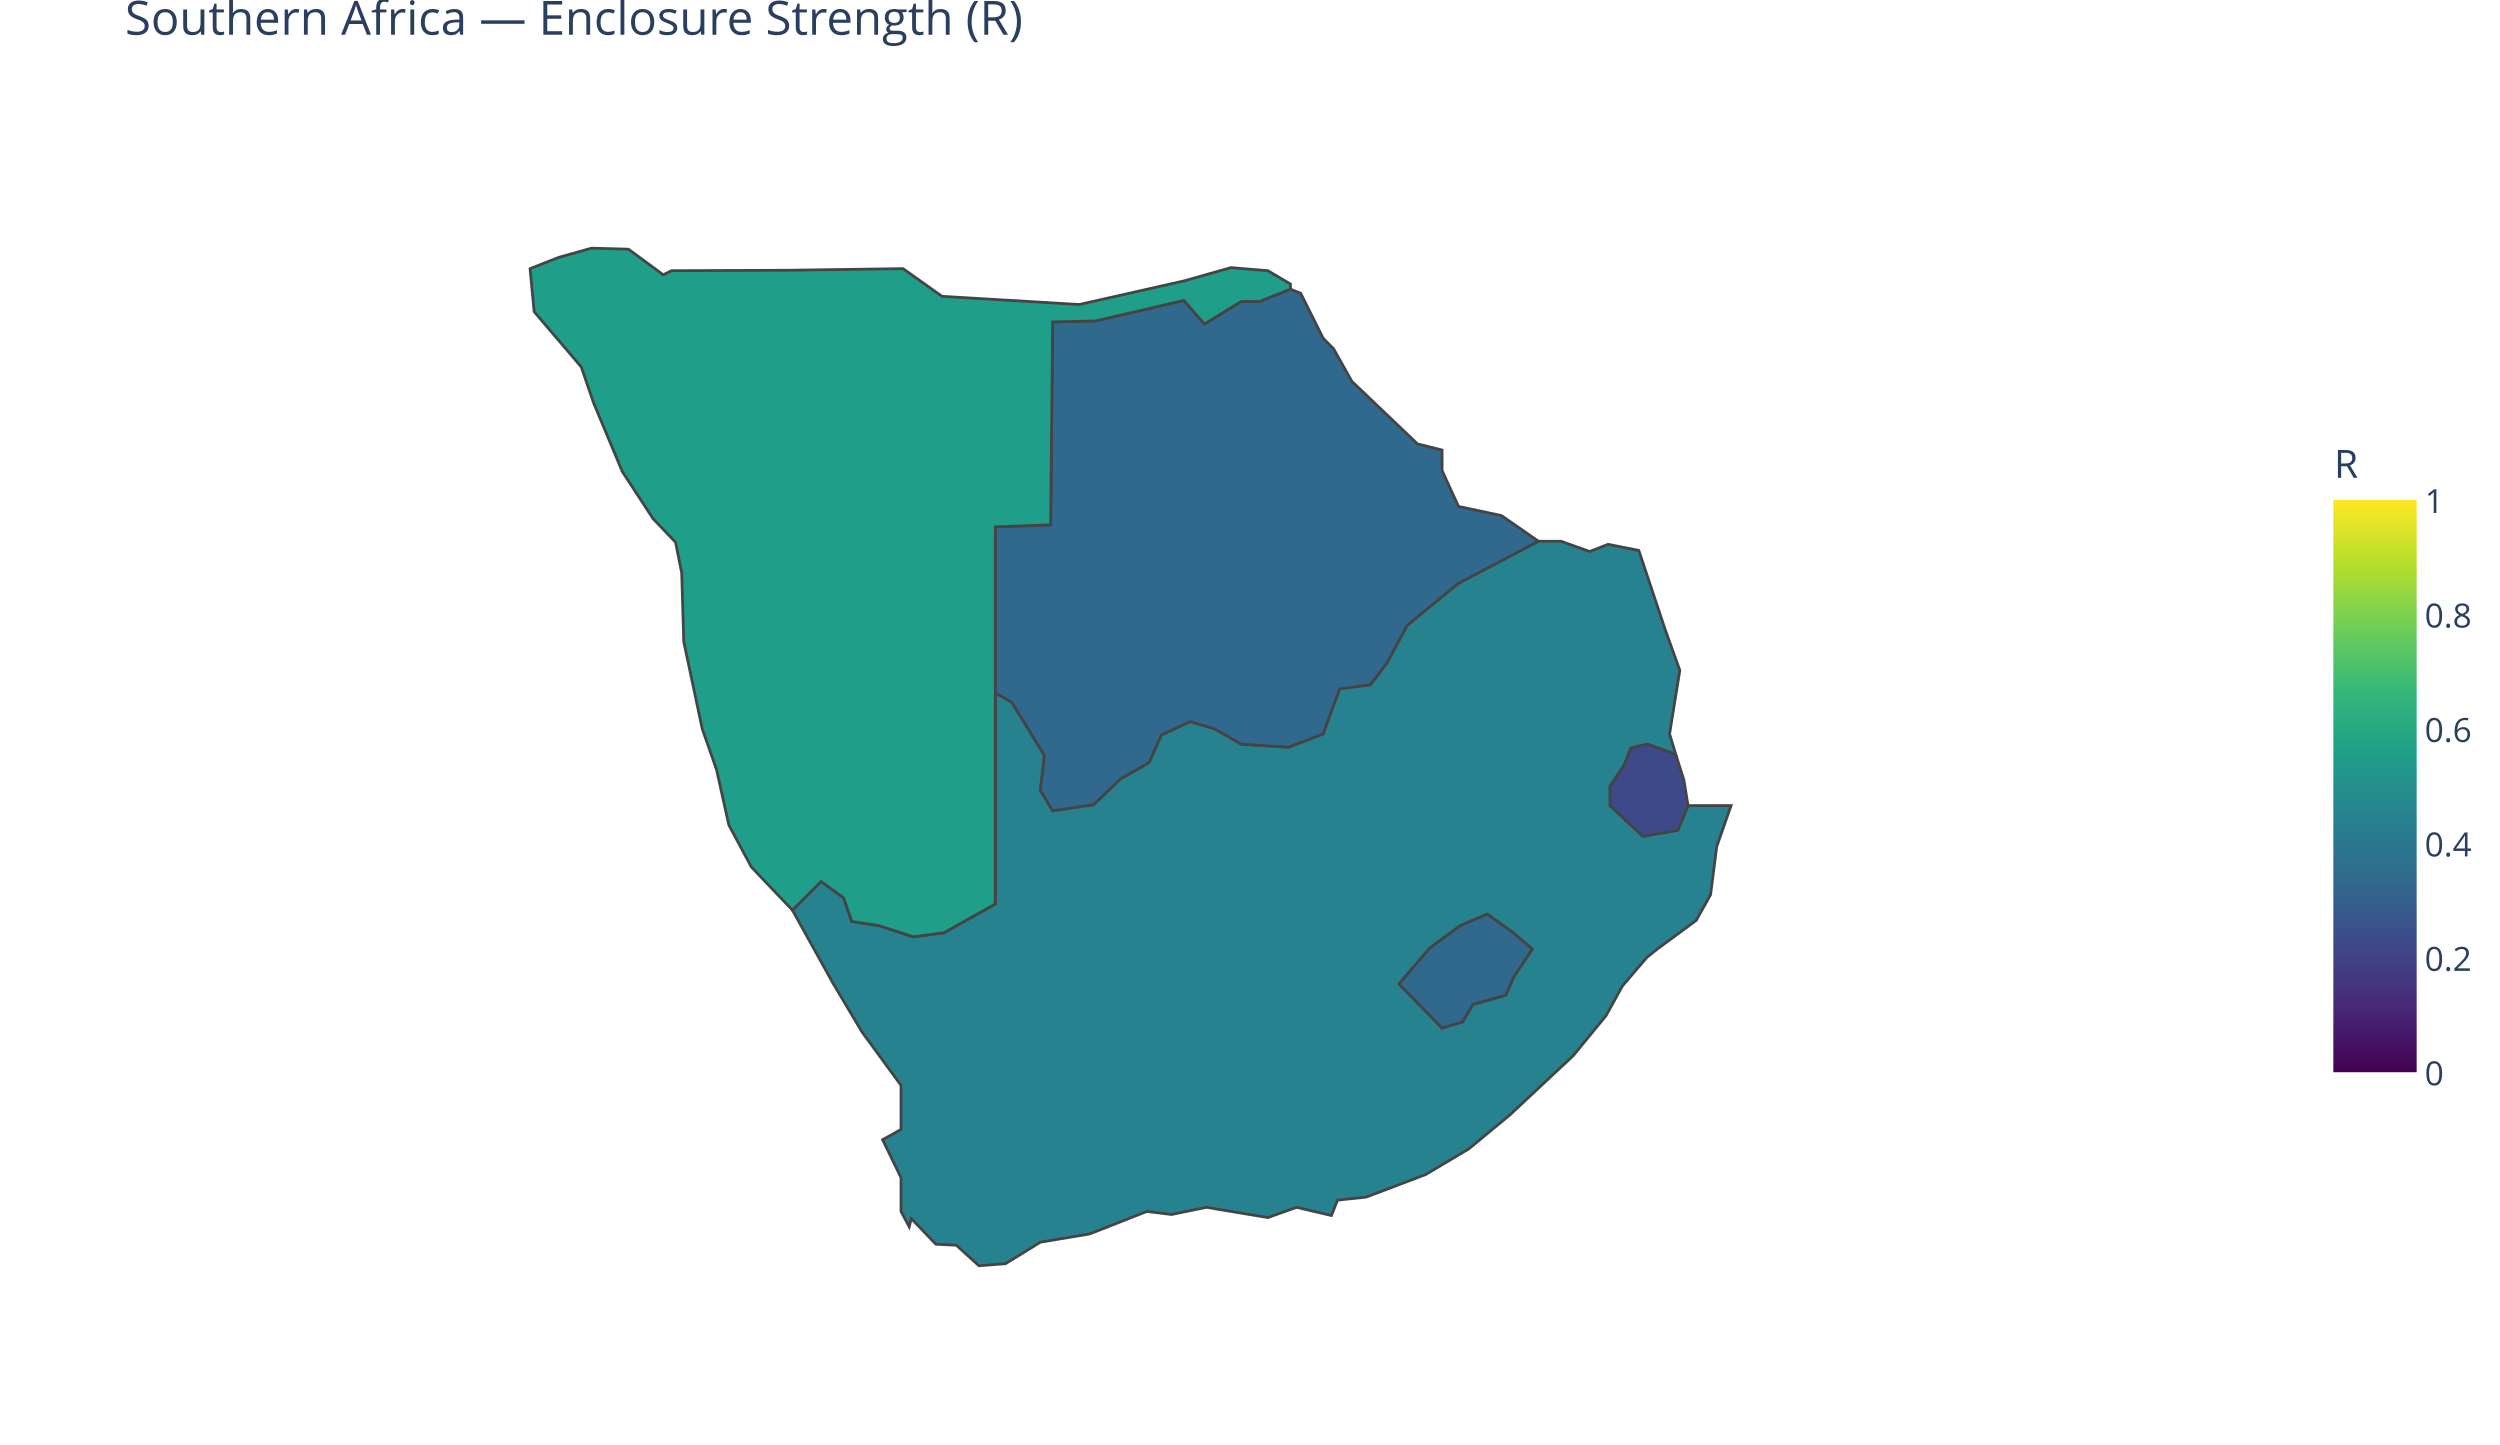
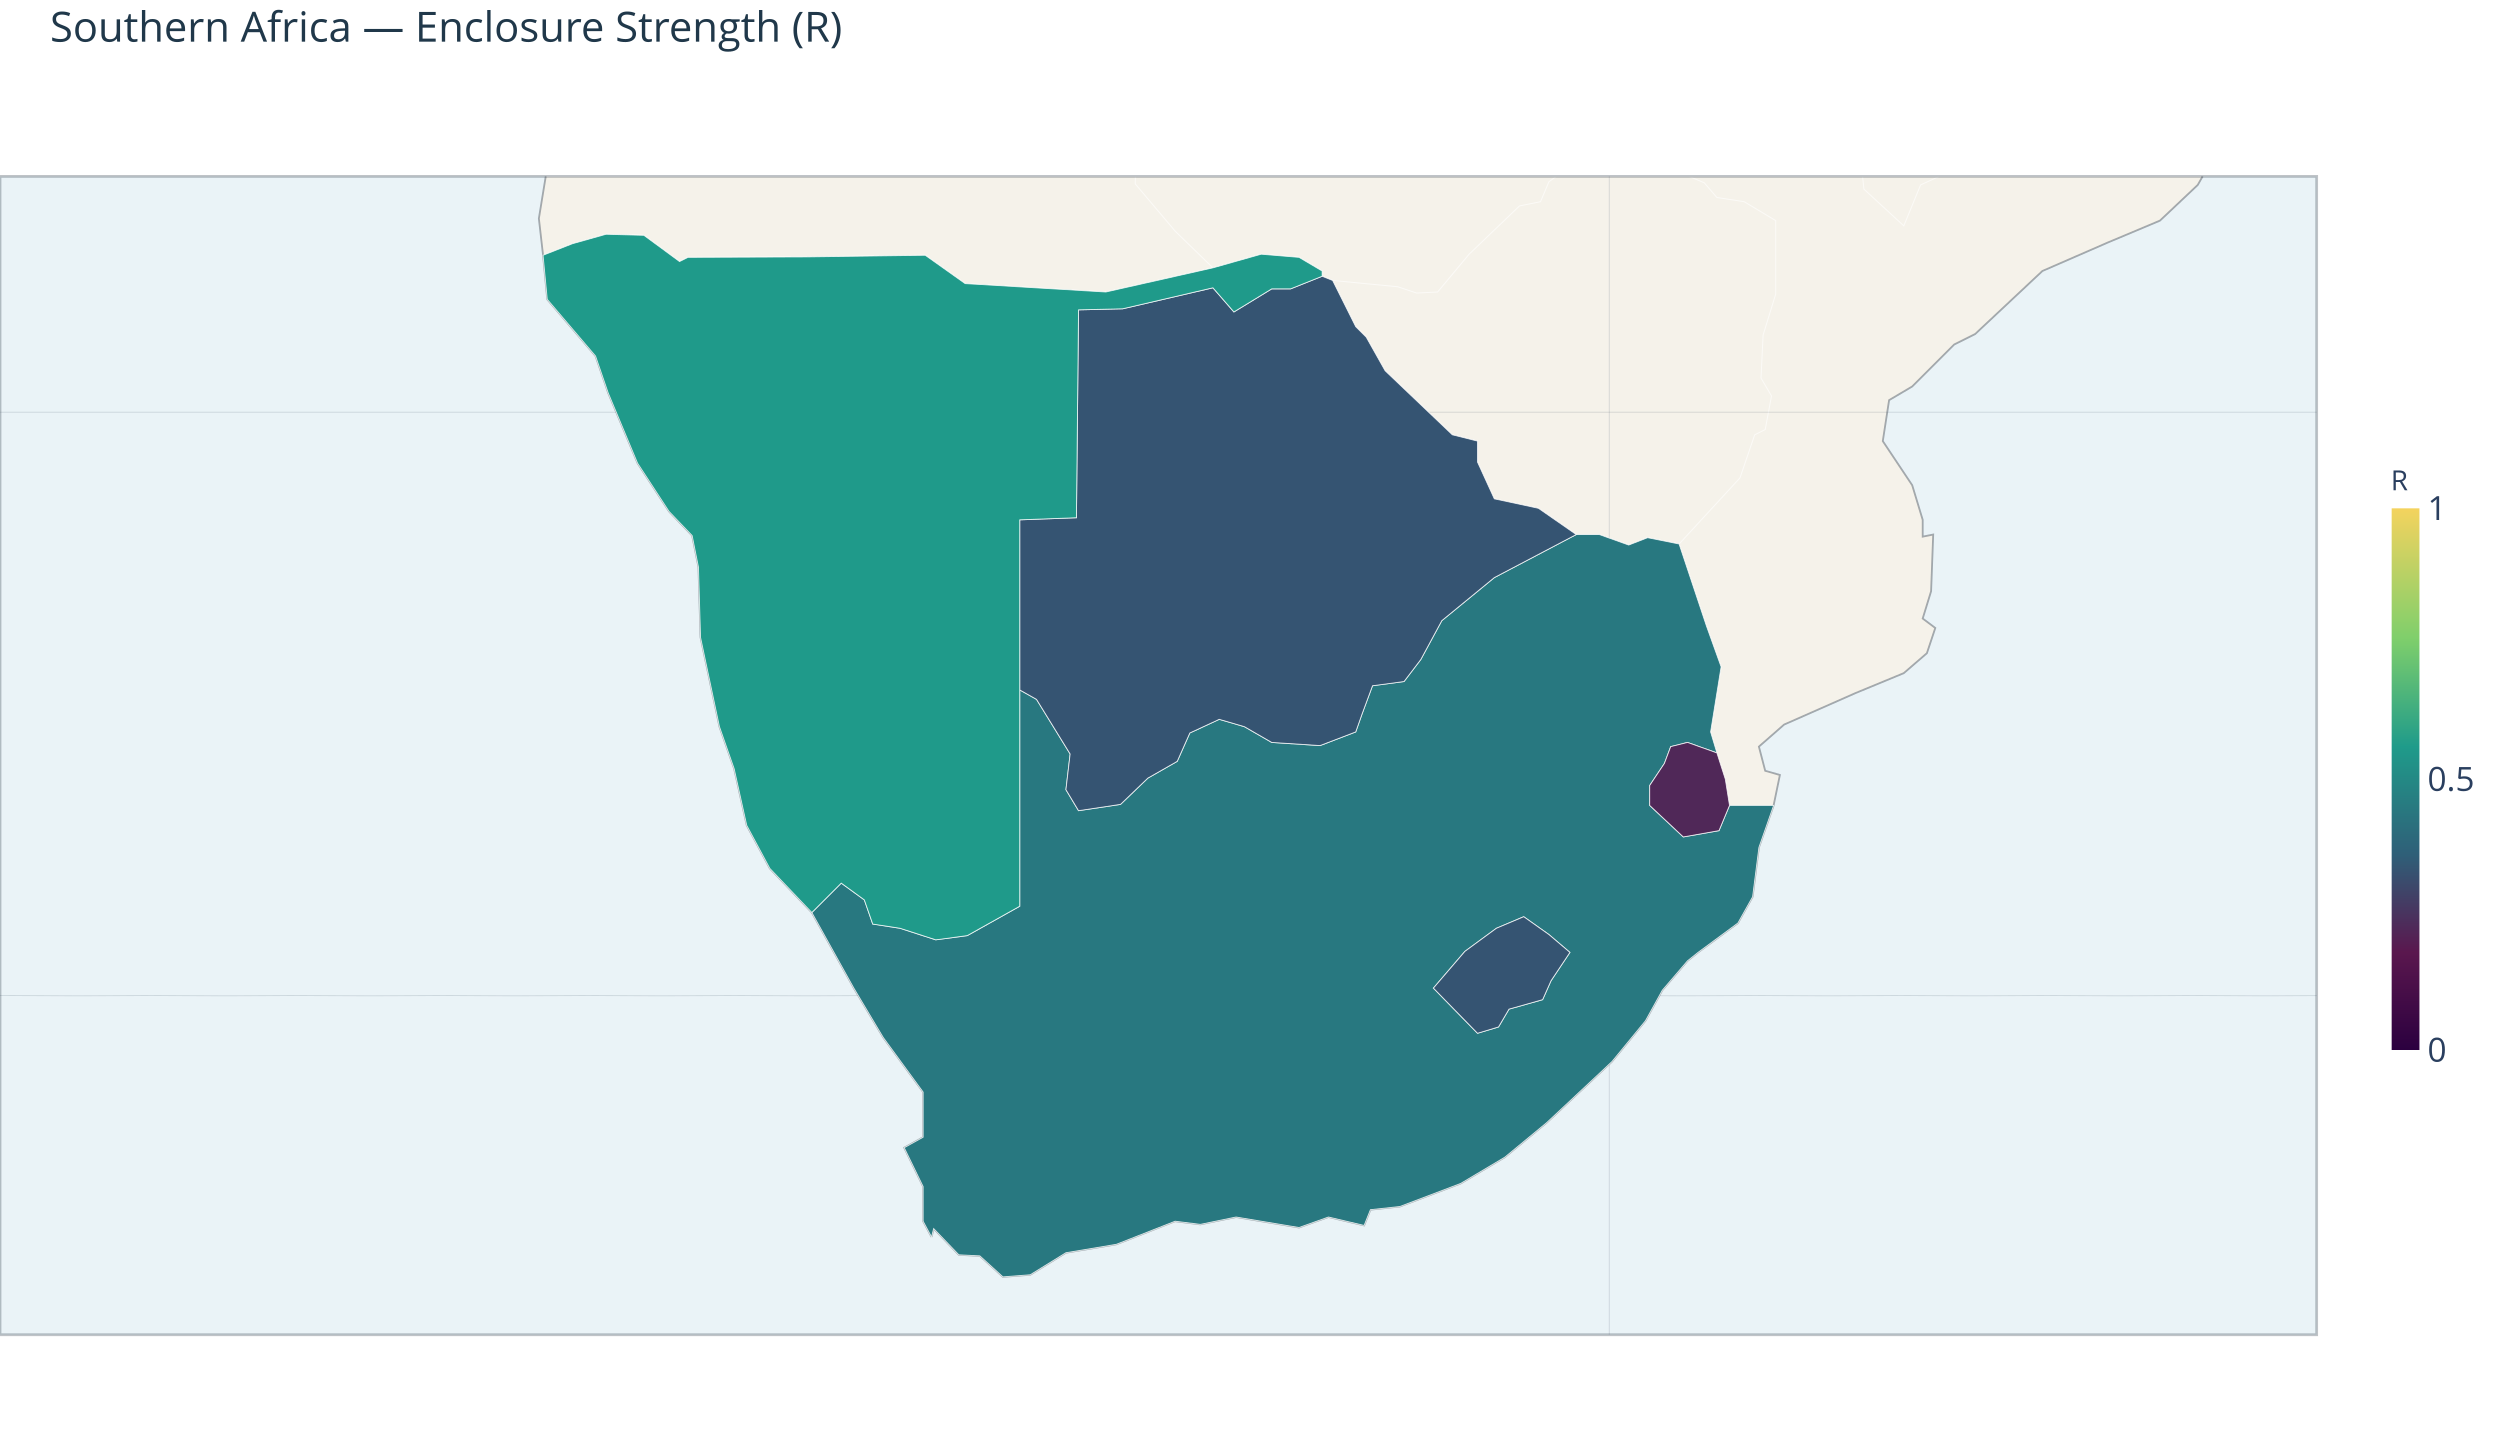
<svg xmlns="http://www.w3.org/2000/svg" class="main-svg" width="900" height="520" style="" viewBox="0 0 900 520">
  <rect x="0" y="0" width="900" height="520" style="fill: rgb(255, 255, 255); fill-opacity: 1;" />
-   <defs id="defs-008c65">
+   <defs id="defs-c16d4e">
    <g class="clips">
-       <clipPath id="clip008c65geo">
-         <rect x="0" y="69.002" width="814" height="406.997" />
+       <clipPath id="clipc16d4egeo">
+         <rect x="-0.5" y="63.002" width="835" height="417.996" />
      </clipPath>
    </g>
    <g class="gradients">
-       <linearGradient x1="0" x2="0" y1="1" y2="0" id="g008c65-cbcoloraxis">
-         <stop offset="0%" stop-color="rgb(68, 1, 84)" stop-opacity="1" />
-         <stop offset="11.111%" stop-color="rgb(72, 40, 120)" stop-opacity="1" />
-         <stop offset="22.222%" stop-color="rgb(62, 73, 137)" stop-opacity="1" />
-         <stop offset="33.333%" stop-color="rgb(49, 104, 142)" stop-opacity="1" />
-         <stop offset="44.444%" stop-color="rgb(38, 130, 142)" stop-opacity="1" />
-         <stop offset="55.556%" stop-color="rgb(31, 158, 137)" stop-opacity="1" />
-         <stop offset="66.667%" stop-color="rgb(53, 183, 121)" stop-opacity="1" />
-         <stop offset="77.778%" stop-color="rgb(110, 206, 88)" stop-opacity="1" />
-         <stop offset="88.889%" stop-color="rgb(181, 222, 43)" stop-opacity="1" />
-         <stop offset="100%" stop-color="rgb(253, 231, 37)" stop-opacity="1" />
+       <linearGradient x1="0" x2="0" y1="1" y2="0" id="gc16d4e-cbcoloraxis">
+         <stop offset="0%" stop-color="rgb(43, 0, 63)" stop-opacity="1" />
+         <stop offset="18%" stop-color="rgb(90, 23, 78)" stop-opacity="1" />
+         <stop offset="36%" stop-color="rgb(47, 95, 120)" stop-opacity="1" />
+         <stop offset="56%" stop-color="rgb(31, 155, 138)" stop-opacity="1" />
+         <stop offset="76%" stop-color="rgb(127, 207, 107)" stop-opacity="1" />
+         <stop offset="100%" stop-color="rgb(244, 211, 94)" stop-opacity="1" />
      </linearGradient>
    </g>
    <g class="patterns" />
  </defs>
  <g class="bglayer" />
  <g class="layer-below">
    <g class="imagelayer" />
    <g class="shapelayer" />
  </g>
  <g class="cartesianlayer" />
  <g class="polarlayer" />
  <g class="smithlayer" />
  <g class="ternarylayer" />
  <g class="geolayer">
-     <g class="geo geo" clip-path="url(#clip008c65geo)">
+     <g class="geo geo" clip-path="url(#clipc16d4egeo)">
      <g class="layer bg">
-         <rect x="0" y="69.002" width="814" height="406.997" style="pointer-events: all; fill: rgb(255, 255, 255); fill-opacity: 1;" />
+         <rect x="-0.5" y="63.002" width="835" height="417.996" style="pointer-events: all; fill: rgb(255, 255, 255); fill-opacity: 0;" />
+       </g>
+       <g class="layer ocean">
+         <path d="M196.467,63.502L193.992,78.663L195.503,91.892L197.015,107.767L214.402,128.178L218.938,141.408L229.522,166.732L240.861,184.12L249.177,192.813L251.445,204.153L252.201,229.477L259.004,261.606L264.296,276.725L268.832,297.136L277.147,312.633L292.266,328.508L307.386,355.723L317.969,373.488L332.332,393.143L332.332,409.396L325.529,413.176L332.332,427.161L332.332,439.634L335.356,445.304L336.112,442.28L345.184,451.73L352.743,452.108L361.059,459.667L370.886,458.911L383.738,450.974L401.881,447.95L423.804,439.634L432.119,440.768L444.971,438.122L467.649,441.902L478.233,438.122L491.084,441.146L493.352,435.477L503.936,434.343L525.858,426.027L541.734,416.578L556.853,404.104L580.288,382.181L592.383,367.44L598.431,356.479L607.502,345.895L611.282,342.871L625.645,332.288L630.937,322.838L633.205,305.073L638.497,289.954L640.764,278.993L635.473,277.481L633.205,268.787L642.276,260.85L667.979,249.51L685.366,242.329L693.682,235.147L696.706,226.075L692.17,222.674L695.194,212.846L695.95,192.435L692.17,193.191L692.17,187.143L688.39,174.67L677.807,158.795L680.074,144.054L688.39,139.14L703.509,124.021L711.069,120.241L735.26,97.562L758.694,87.357L777.593,79.419L791.201,66.568L792.93,63.502L834,63.502L834,480.498L-5.684341886080802e-14,480.498L-5.684341886080802e-14,63.502Z" style="stroke: none; fill: rgb(234, 243, 247); fill-opacity: 1;" />
+       </g>
+       <g class="layer land">
+         <path d="M792.93,63.502L791.201,66.568L777.593,79.419L758.694,87.357L735.26,97.562L711.069,120.241L703.509,124.021L688.39,139.14L680.074,144.054L677.807,158.795L688.39,174.67L692.17,187.143L692.17,193.191L695.95,192.435L695.194,212.846L692.17,222.674L696.706,226.075L693.682,235.147L685.366,242.329L667.979,249.51L642.276,260.85L633.205,268.787L635.473,277.481L640.764,278.993L638.497,289.954L633.205,305.073L630.937,322.838L625.645,332.288L611.282,342.871L607.502,345.895L598.431,356.479L592.383,367.44L580.288,382.181L556.853,404.104L541.734,416.578L525.858,426.027L503.936,434.343L493.352,435.477L491.084,441.146L478.233,438.122L467.649,441.902L444.971,438.122L432.119,440.768L423.804,439.634L401.881,447.95L383.738,450.974L370.886,458.911L361.059,459.667L352.743,452.108L345.184,451.73L336.112,442.28L335.356,445.304L332.332,439.634L332.332,427.161L325.529,413.176L332.332,409.396L332.332,393.143L317.969,373.488L307.386,355.723L292.266,328.508L277.147,312.633L268.832,297.136L264.296,276.725L259.004,261.606L252.201,229.477L251.445,204.153L249.177,192.813L240.861,184.12L229.522,166.732L218.938,141.408L214.402,128.178L197.015,107.767L195.503,91.892L193.992,78.663L196.467,63.502L792.93,63.502Z" style="stroke: none; fill: rgb(245, 242, 234); fill-opacity: 1;" />
+       </g>
+       <g class="layer countries">
+         <path d="M292.266,328.508L302.85,317.925L311.165,323.972L314.189,332.666L324.017,334.178L336.868,338.336L348.208,336.824L367.107,326.24L367.107,248.376L373.154,251.778L385.25,271.433L383.738,284.284L388.273,291.844L403.393,289.576L413.22,280.127L423.804,274.079L428.339,263.873L438.923,258.96L447.994,261.606L457.822,267.275L475.209,268.409L488.06,263.495L490.328,257.07L494.108,246.864L505.447,245.352L511.495,237.415L519.055,223.43L537.954,207.932L567.436,192.435L575.752,192.435L586.335,196.215L593.139,193.569L604.478,195.837L614.306,225.319L619.598,240.061L615.818,263.495L618.086,271.055L607.502,267.275L601.454,268.787L599.187,274.835L593.895,282.772L593.895,289.954L605.99,301.293L618.842,299.026L622.621,289.954L638.497,289.954L633.205,305.073L630.937,322.838L625.645,332.288L611.282,342.871L607.502,345.895L598.431,356.479L592.383,367.44L580.288,382.181L556.853,404.104L541.734,416.578L525.858,426.027L503.936,434.343L493.352,435.477L491.084,441.146L478.233,438.122L467.649,441.902L444.971,438.122L432.119,440.768L423.048,439.634L401.881,447.95L383.738,450.974L370.886,458.911L361.059,459.667L352.743,452.108L345.184,451.73L336.112,442.28L335.356,445.304L332.332,439.634L332.332,427.161L325.529,413.176L332.332,409.396L332.332,393.143L317.969,373.488L307.386,355.723ZM557.609,336.446L548.537,330.02L538.71,334.178L527.37,342.493L516.031,355.723L531.906,371.976L539.466,369.708L543.245,363.282L555.341,359.88L558.365,353.077L565.168,342.871ZM557.609,336.446L565.168,342.871L558.365,353.077L555.341,359.88L543.245,363.282L539.466,369.708L531.906,371.976L516.031,355.723L527.37,342.493L538.71,334.178L548.537,330.02ZM608.09,63.502L613.55,65.812L618.086,71.103L627.913,72.615L639.253,79.419L639.253,105.878L634.717,120.619L633.961,136.116L637.741,142.542L635.473,154.637L631.693,156.527L626.401,172.024L604.478,195.837L604.478,195.837L593.139,193.569L586.335,196.215L575.752,192.435L567.436,192.435L553.829,182.986L537.954,179.584L531.906,166.354L531.906,158.795L522.835,156.527L498.644,133.47L491.84,121.375L488.06,117.595L479.745,100.964L503.18,103.232L509.983,105.5L517.543,105.122L528.882,91.514L547.025,74.127L554.585,72.615L557.609,65.434L560.243,63.502L608.09,63.502ZM567.436,192.435L537.954,207.932L519.055,223.43L511.495,237.415L505.447,245.352L494.108,246.864L490.328,257.07L488.06,263.495L475.209,268.409L457.822,267.275L447.994,261.606L438.923,258.96L428.339,263.873L423.804,274.079L413.22,280.127L403.393,289.576L388.273,291.844L383.738,284.284L385.25,271.433L373.154,251.778L367.107,248.376L367.107,187.143L387.518,186.387L388.273,111.547L404.149,111.169L436.655,103.61L444.215,112.303L457.822,103.988L464.626,103.988L475.965,99.452L479.745,100.964L488.06,117.595L491.84,121.375L498.644,133.47L522.835,156.527L531.906,158.795L531.906,166.354L537.954,179.584L553.829,182.986ZM367.107,248.376L367.107,326.24L348.208,336.824L336.868,338.336L324.017,334.178L314.189,332.666L311.165,323.972L302.85,317.925L292.266,328.508L277.147,312.633L268.832,297.136L264.296,276.725L259.004,261.606L252.201,229.477L251.445,204.153L249.177,192.813L240.861,184.12L229.522,166.732L218.938,141.408L214.402,128.178L197.015,107.767L195.503,91.892L206.087,87.735L218.182,84.333L231.79,84.711L244.641,94.16L247.665,92.648L290.381,92.486L333.088,91.892L347.452,102.098L398.101,105.122L436.655,96.428L454.042,91.514L467.649,92.648L475.965,97.562L475.965,99.452L464.626,103.988L457.822,103.988L444.215,112.303L436.655,103.61L404.149,111.169L388.273,111.547L387.518,186.387L367.107,187.143ZM560.243,63.502L557.609,65.434L554.585,72.615L547.025,74.127L528.882,91.514L517.543,105.122L509.983,105.5L503.18,103.232L479.745,100.964L475.965,99.452L475.965,97.562L467.649,92.648L454.042,91.514L436.655,96.428L423.048,83.199L408.684,66.19L408.745,63.502L560.243,63.502ZM698.103,63.502L691.414,66.568L685.366,81.309L671.003,68.08L670.533,63.502L698.103,63.502ZM792.93,63.502L791.201,66.568L777.593,79.419L758.694,87.357L735.26,97.562L711.069,120.241L703.509,124.021L688.39,139.14L680.074,144.054L677.807,158.795L688.39,174.67L692.17,187.143L692.17,193.191L695.95,192.435L695.194,212.846L692.17,222.674L696.706,226.075L693.682,235.147L685.366,242.329L667.979,249.51L642.276,260.85L633.205,268.787L635.473,277.481L640.764,278.993L638.497,289.954L622.621,289.954L621.109,280.505L618.086,271.055L615.818,263.495L619.598,240.061L614.306,225.319L604.478,195.837L626.401,172.024L631.693,156.527L635.473,154.637L637.741,142.542L633.961,136.116L634.717,120.619L639.253,105.878L639.253,79.419L627.913,72.615L618.086,71.103L613.55,65.812L608.09,63.502L670.533,63.502L670.533,63.502L671.003,68.08L685.366,81.309L691.414,66.568L698.103,63.502L792.93,63.502ZM622.621,289.954L618.842,299.026L605.99,301.293L593.895,289.954L593.895,282.772L599.187,274.835L601.454,268.787L607.502,267.275L618.086,271.055L621.109,280.505ZM408.745,63.502L408.684,66.19L423.048,83.199L436.655,96.428L398.101,105.122L347.452,102.098L333.088,91.892L290.381,92.486L247.665,92.648L244.641,94.16L231.79,84.711L218.182,84.333L206.087,87.735L195.503,91.892L193.992,78.663L196.467,63.502L408.745,63.502Z" style="fill: none; stroke-miterlimit: 2; stroke: rgb(255, 255, 255); stroke-opacity: 0.62; stroke-width: 0.35px;" />
+       </g>
+       <g class="layer coastlines">
+         <path d="M792.93,63.502L791.201,66.568L777.593,79.419L758.694,87.357L735.26,97.562L711.069,120.241L703.509,124.021L688.39,139.14L680.074,144.054L677.807,158.795L688.39,174.67L692.17,187.143L692.17,193.191L695.95,192.435L695.194,212.846L692.17,222.674L696.706,226.075L693.682,235.147L685.366,242.329L667.979,249.51L642.276,260.85L633.205,268.787L635.473,277.481L640.764,278.993L638.497,289.954L633.205,305.073L630.937,322.838L625.645,332.288L611.282,342.871L607.502,345.895L598.431,356.479L592.383,367.44L580.288,382.181L556.853,404.104L541.734,416.578L525.858,426.027L503.936,434.343L493.352,435.477L491.084,441.146L478.233,438.122L467.649,441.902L444.971,438.122L432.119,440.768L423.048,439.634L401.881,447.95L383.738,450.974L370.886,458.911L361.059,459.667L352.743,452.108L345.184,451.73L336.112,442.28L335.356,445.304L332.332,439.634L332.332,427.161L325.529,413.176L332.332,409.396L332.332,393.143L317.969,373.488L307.386,355.723L292.266,328.508L277.147,312.633L268.832,297.136L264.296,276.725L259.004,261.606L252.201,229.477L251.445,204.153L249.177,192.813L240.861,184.12L229.522,166.732L218.938,141.408L214.402,128.178L197.015,107.767L195.503,91.892L193.992,78.663L196.467,63.502" style="fill: none; stroke-miterlimit: 2; stroke: rgb(43, 55, 68); stroke-opacity: 0.42; stroke-width: 0.65px;" />
+       </g>
+       <g class="layer lataxis">
+         <path d="M-5.684341886080802e-14,358.378L1.93,358.369L28.176,358.493L54.422,358.369L80.668,358.493L106.914,358.369L133.16,358.493L159.406,358.369L185.652,358.493L211.898,358.369L238.144,358.493L264.39,358.369L290.636,358.493L316.882,358.369L343.128,358.493L369.374,358.369L395.62,358.493L421.866,358.369L448.113,358.493L474.359,358.369L500.605,358.493L526.851,358.369L553.097,358.493L579.343,358.369L605.589,358.493L631.835,358.369L658.081,358.493L684.327,358.369L710.573,358.493L736.819,358.369L763.065,358.493L789.311,358.369L815.557,358.493L834,358.405M-5.684341886080802e-14,148.4L1.93,148.4L54.422,148.4L106.914,148.4L159.406,148.4L211.898,148.4L264.39,148.4L316.882,148.4L369.374,148.4L421.866,148.4L474.359,148.4L526.851,148.4L579.343,148.4L631.835,148.4L684.327,148.4L736.819,148.4L789.311,148.4L834,148.4" style="fill: none; stroke: rgb(55, 74, 92); stroke-opacity: 0.16; stroke-width: 0.35px;" />
+       </g>
+       <g class="layer lonaxis">
+         <path d="M579.343,480.498L579.343,463.353L579.343,410.861L579.343,358.369L579.343,305.876L579.343,253.384L579.343,200.892L579.343,148.4L579.343,95.908L579.343,63.502" style="fill: none; stroke: rgb(55, 74, 92); stroke-opacity: 0.16; stroke-width: 0.35px;" />
+       </g>
+       <g class="layer frame">
+         <path d="M-5.684341886080802e-14,63.502L834,63.502L834,480.498L-5.684341886080802e-14,480.498Z" style="fill: none; stroke-miterlimit: 2; stroke: rgb(43, 55, 68); stroke-opacity: 0.3; stroke-width: 1px;" />
      </g>
      <g class="layer backplot">
        <g class="choroplethlayer">
          <g class="trace choropleth">
-             <path class="choroplethlocation" fill="rgb(38, 130, 142)" d="M285.258,327.653L295.587,317.323L303.703,323.226L306.655,331.711L316.247,333.187L328.79,337.245L339.857,335.769L358.303,325.439L358.303,249.443L364.206,252.763L376.011,271.947L374.535,284.49L378.962,291.868L393.719,289.655L403.311,280.432L413.64,274.529L418.067,264.568L428.397,259.772L437.251,262.355L446.843,267.889L463.813,268.995L476.356,264.199L478.57,257.928L482.259,247.967L493.326,246.491L499.229,238.744L506.607,225.094L525.053,209.969L553.829,194.843L561.945,194.843L572.274,198.532L578.915,195.95L589.982,198.163L599.574,226.939L604.739,241.327L601.05,264.199L603.263,271.578L592.934,267.889L587.031,269.364L584.818,275.267L579.653,283.014L579.653,290.024L591.458,301.091L604.001,298.878L607.69,290.024L623.185,290.024L618.02,304.78L615.807,322.119L610.642,331.342L596.623,341.672L592.934,344.623L584.08,354.953L578.177,365.651L566.372,380.039L543.499,401.436L528.742,413.61L513.248,422.833L491.851,430.949L481.521,432.056L479.308,437.59L466.764,434.639L456.435,438.328L434.3,434.639L421.757,437.221L412.903,436.114L392.243,444.23L374.535,447.182L361.992,454.929L352.4,455.667L344.284,448.289L336.906,447.92L328.052,438.697L327.314,441.648L324.363,436.114L324.363,423.94L317.722,410.29L324.363,406.601L324.363,390.738L310.344,371.554L300.014,354.215ZM544.237,335.4L535.383,329.129L525.791,333.187L514.724,341.303L503.656,354.215L519.151,370.078L526.529,367.865L530.218,361.593L542.023,358.273L544.975,351.633L551.615,341.672Z" style="stroke: rgb(68, 68, 68); stroke-opacity: 1; stroke-width: 1px; opacity: 1;" />
-             <path class="choroplethlocation" fill="rgb(49, 104, 142)" d="M553.829,194.843L525.053,209.969L506.607,225.094L499.229,238.744L493.326,246.491L482.259,247.967L478.57,257.928L476.356,264.199L463.813,268.995L446.843,267.889L437.251,262.355L428.397,259.772L418.067,264.568L413.64,274.529L403.311,280.432L393.719,289.655L378.962,291.868L374.535,284.49L376.011,271.947L364.206,252.763L358.303,249.443L358.303,189.678L378.225,188.94L378.962,115.895L394.457,115.526L426.184,108.148L433.562,116.633L446.843,108.517L453.483,108.517L464.551,104.09L468.24,105.565L476.356,121.798L480.045,125.487L486.686,137.292L510.297,159.796L519.151,162.01L519.151,169.388L525.053,182.3L540.548,185.62Z" style="stroke: rgb(68, 68, 68); stroke-opacity: 1; stroke-width: 1px; opacity: 1;" />
-             <path class="choroplethlocation" fill="rgb(31, 158, 137)" d="M358.303,249.443L358.303,325.439L339.857,335.769L328.79,337.245L316.247,333.187L306.655,331.711L303.703,323.226L295.587,317.323L285.258,327.653L270.501,312.158L262.385,297.033L257.958,277.111L252.793,262.355L246.153,230.997L245.415,206.28L243.201,195.212L235.085,186.727L224.018,169.757L213.688,145.039L209.261,132.127L192.291,112.206L190.815,96.711L201.145,92.653L212.95,89.333L226.231,89.702L238.774,98.925L241.726,97.449L283.417,97.291L325.101,96.711L339.119,106.672L388.554,109.624L426.184,101.138L443.154,96.343L456.435,97.449L464.551,102.245L464.551,104.09L453.483,108.517L446.843,108.517L433.562,116.633L426.184,108.148L394.457,115.526L378.962,115.895L378.225,188.94L358.303,189.678Z" style="stroke: rgb(68, 68, 68); stroke-opacity: 1; stroke-width: 1px; opacity: 1;" />
-             <path class="choroplethlocation" fill="rgb(62, 73, 137)" d="M607.69,290.024L604.001,298.878L591.458,301.091L579.653,290.024L579.653,283.014L584.818,275.267L587.031,269.364L592.934,267.889L603.263,271.578L606.215,280.801Z" style="stroke: rgb(68, 68, 68); stroke-opacity: 1; stroke-width: 1px; opacity: 1;" />
-             <path class="choroplethlocation" fill="rgb(49, 104, 142)" d="M544.237,335.4L551.615,341.672L544.975,351.633L542.023,358.273L530.218,361.593L526.529,367.865L519.151,370.078L503.656,354.215L514.724,341.303L525.791,333.187L535.383,329.129Z" style="stroke: rgb(68, 68, 68); stroke-opacity: 1; stroke-width: 1px; opacity: 1;" />
+             <path class="choroplethlocation" fill="rgb(40, 120, 128)" d="M292.266,328.508L302.85,317.925L311.165,323.972L314.189,332.666L324.017,334.178L336.868,338.336L348.208,336.824L367.107,326.24L367.107,248.376L373.154,251.778L385.25,271.433L383.738,284.284L388.273,291.844L403.393,289.576L413.22,280.127L423.804,274.079L428.339,263.873L438.923,258.96L447.994,261.606L457.822,267.275L475.209,268.409L488.06,263.495L490.328,257.07L494.108,246.864L505.447,245.352L511.495,237.415L519.055,223.43L537.954,207.932L567.436,192.435L575.752,192.435L586.335,196.215L593.139,193.569L604.478,195.837L614.306,225.319L619.598,240.061L615.818,263.495L618.086,271.055L607.502,267.275L601.454,268.787L599.187,274.835L593.895,282.772L593.895,289.954L605.99,301.293L618.842,299.026L622.621,289.954L638.497,289.954L633.205,305.073L630.937,322.838L625.645,332.288L611.282,342.871L607.502,345.895L598.431,356.479L592.383,367.44L580.288,382.181L556.853,404.104L541.734,416.578L525.858,426.027L503.936,434.343L493.352,435.477L491.084,441.146L478.233,438.122L467.649,441.902L444.971,438.122L432.119,440.768L423.048,439.634L401.881,447.95L383.738,450.974L370.886,458.911L361.059,459.667L352.743,452.108L345.184,451.73L336.112,442.28L335.356,445.304L332.332,439.634L332.332,427.161L325.529,413.176L332.332,409.396L332.332,393.143L317.969,373.488L307.386,355.723ZM557.609,336.446L548.537,330.02L538.71,334.178L527.37,342.493L516.031,355.723L531.906,371.976L539.466,369.708L543.245,363.282L555.341,359.88L558.365,353.077L565.168,342.871Z" style="stroke: rgb(255, 255, 255); stroke-opacity: 0.78; stroke-width: 0.32px; opacity: 1;" />
+             <path class="choroplethlocation" fill="rgb(53, 84, 114)" d="M567.436,192.435L537.954,207.932L519.055,223.43L511.495,237.415L505.447,245.352L494.108,246.864L490.328,257.07L488.06,263.495L475.209,268.409L457.822,267.275L447.994,261.606L438.923,258.96L428.339,263.873L423.804,274.079L413.22,280.127L403.393,289.576L388.273,291.844L383.738,284.284L385.25,271.433L373.154,251.778L367.107,248.376L367.107,187.143L387.518,186.387L388.273,111.547L404.149,111.169L436.655,103.61L444.215,112.303L457.822,103.988L464.626,103.988L475.965,99.452L479.745,100.964L488.06,117.595L491.84,121.375L498.644,133.47L522.835,156.527L531.906,158.795L531.906,166.354L537.954,179.584L553.829,182.986Z" style="stroke: rgb(255, 255, 255); stroke-opacity: 0.78; stroke-width: 0.32px; opacity: 1;" />
+             <path class="choroplethlocation" fill="rgb(31, 154, 138)" d="M367.107,248.376L367.107,326.24L348.208,336.824L336.868,338.336L324.017,334.178L314.189,332.666L311.165,323.972L302.85,317.925L292.266,328.508L277.147,312.633L268.832,297.136L264.296,276.725L259.004,261.606L252.201,229.477L251.445,204.153L249.177,192.813L240.861,184.12L229.522,166.732L218.938,141.408L214.402,128.178L197.015,107.767L195.503,91.892L206.087,87.735L218.182,84.333L231.79,84.711L244.641,94.16L247.665,92.648L290.381,92.486L333.088,91.892L347.452,102.098L398.101,105.122L436.655,96.428L454.042,91.514L467.649,92.648L475.965,97.562L475.965,99.452L464.626,103.988L457.822,103.988L444.215,112.303L436.655,103.61L404.149,111.169L388.273,111.547L387.518,186.387L367.107,187.143Z" style="stroke: rgb(255, 255, 255); stroke-opacity: 0.78; stroke-width: 0.32px; opacity: 1;" />
+             <path class="choroplethlocation" fill="rgb(80, 40, 88)" d="M622.621,289.954L618.842,299.026L605.99,301.293L593.895,289.954L593.895,282.772L599.187,274.835L601.454,268.787L607.502,267.275L618.086,271.055L621.109,280.505Z" style="stroke: rgb(255, 255, 255); stroke-opacity: 0.78; stroke-width: 0.32px; opacity: 1;" />
+             <path class="choroplethlocation" fill="rgb(53, 84, 114)" d="M557.609,336.446L565.168,342.871L558.365,353.077L555.341,359.88L543.245,363.282L539.466,369.708L531.906,371.976L516.031,355.723L527.37,342.493L538.71,334.178L548.537,330.02Z" style="stroke: rgb(255, 255, 255); stroke-opacity: 0.78; stroke-width: 0.32px; opacity: 1;" />
          </g>
        </g>
+       </g>
+       <g class="layer lakes">
+         <path style="stroke: none; fill: rgb(234, 243, 247); fill-opacity: 1;" />
      </g>
      <g class="layer frontplot">
        <g class="scatterlayer" />
      </g>
    </g>
  </g>
  <g class="funnelarealayer" />
  <g class="pielayer" />
  <g class="iciclelayer" />
  <g class="treemaplayer" />
  <g class="sunburstlayer" />
  <g class="glimages" />
-   <defs id="topdefs-008c65">
+   <defs id="topdefs-c16d4e">
    <g class="clips" />
  </defs>
  <g class="layer-above">
    <g class="imagelayer" />
    <g class="shapelayer" />
  </g>
  <g class="infolayer">
-     <g class="cbcoloraxis colorbar" transform="translate(0,25)">
-       <rect class="cbbg" x="830" y="124" width="69.641" height="248" style="fill: rgb(0, 0, 0); fill-opacity: 0; stroke: rgb(68, 68, 68); stroke-opacity: 1; stroke-width: 0;" />
-       <g class="cbfills" transform="translate(0,155)">
-         <rect class="cbfill gradient_filled" x="840" y="0" width="30" height="206" style="fill: url('#g008c65-cbcoloraxis');" />
+     <g class="cbcoloraxis colorbar" transform="translate(0,30)">
+       <rect class="cbbg" x="851" y="126" width="49.641" height="232" style="fill: rgb(0, 0, 0); fill-opacity: 0; stroke: rgb(68, 68, 68); stroke-opacity: 1; stroke-width: 0;" />
+       <g class="cbfills" transform="translate(0,153)">
+         <rect class="cbfill gradient_filled" x="861" y="0" width="10" height="195" style="fill: url('#gc16d4e-cbcoloraxis');" />
      </g>
-       <g class="cblines" transform="translate(0,155)" />
-       <g class="cbaxis crisp" transform="translate(0,-25)">
+       <g class="cblines" transform="translate(0,153)" />
+       <g class="cbaxis crisp" transform="translate(0,-30)">
        <g class="ycbcoloraxistick">
-           <text text-anchor="start" x="872.9" y="4.2" transform="translate(0,386.5)" style="font-family: 'Open Sans', verdana, arial, sans-serif; font-size: 12px; fill: rgb(42, 63, 95); fill-opacity: 1; white-space: pre; opacity: 1;">0</text>
+           <text text-anchor="start" x="873.9" y="4.2" transform="translate(0,378)" style="font-family: 'Open Sans', verdana, arial, sans-serif; font-size: 12px; fill: rgb(42, 63, 95); fill-opacity: 1; white-space: pre; opacity: 1;">0</text>
        </g>
        <g class="ycbcoloraxistick">
-           <text text-anchor="start" x="872.9" y="4.2" style="font-family: 'Open Sans', verdana, arial, sans-serif; font-size: 12px; fill: rgb(42, 63, 95); fill-opacity: 1; white-space: pre; opacity: 1;" transform="translate(0,345.3)">0.2</text>
+           <text text-anchor="start" x="873.9" y="4.2" style="font-family: 'Open Sans', verdana, arial, sans-serif; font-size: 12px; fill: rgb(42, 63, 95); fill-opacity: 1; white-space: pre; opacity: 1;" transform="translate(0,280.5)">0.5</text>
        </g>
        <g class="ycbcoloraxistick">
-           <text text-anchor="start" x="872.9" y="4.2" style="font-family: 'Open Sans', verdana, arial, sans-serif; font-size: 12px; fill: rgb(42, 63, 95); fill-opacity: 1; white-space: pre; opacity: 1;" transform="translate(0,304.1)">0.4</text>
-         </g>
-         <g class="ycbcoloraxistick">
-           <text text-anchor="start" x="872.9" y="4.2" style="font-family: 'Open Sans', verdana, arial, sans-serif; font-size: 12px; fill: rgb(42, 63, 95); fill-opacity: 1; white-space: pre; opacity: 1;" transform="translate(0,262.9)">0.6</text>
-         </g>
-         <g class="ycbcoloraxistick">
-           <text text-anchor="start" x="872.9" y="4.2" style="font-family: 'Open Sans', verdana, arial, sans-serif; font-size: 12px; fill: rgb(42, 63, 95); fill-opacity: 1; white-space: pre; opacity: 1;" transform="translate(0,221.7)">0.8</text>
-         </g>
-         <g class="ycbcoloraxistick">
-           <text text-anchor="start" x="872.9" y="4.2" style="font-family: 'Open Sans', verdana, arial, sans-serif; font-size: 12px; fill: rgb(42, 63, 95); fill-opacity: 1; white-space: pre; opacity: 1;" transform="translate(0,180.5)">1</text>
+           <text text-anchor="start" x="873.9" y="4.2" style="font-family: 'Open Sans', verdana, arial, sans-serif; font-size: 12px; fill: rgb(42, 63, 95); fill-opacity: 1; white-space: pre; opacity: 1;" transform="translate(0,183)">1</text>
        </g>
      </g>
-       <g class="cbtitleunshift" transform="translate(0,-25)">
+       <g class="cbtitleunshift" transform="translate(0,-30)">
        <g class="cbtitle" transform="">
-           <text class="ycbcoloraxistitle" x="840.28" y="172" text-anchor="start" style="font-family: 'Open Sans', verdana, arial, sans-serif; font-size: 14px; fill: rgb(42, 63, 95); opacity: 1; font-weight: normal; white-space: pre;">R</text>
+           <text class="ycbcoloraxistitle" x="860.68" y="176.5" text-anchor="start" style="font-family: 'Open Sans', verdana, arial, sans-serif; font-size: 10px; fill: rgb(42, 63, 95); opacity: 1; font-weight: normal; white-space: pre;">R</text>
        </g>
      </g>
-       <rect class="cboutline" x="840" y="156" width="30" height="206" style="stroke: rgb(68, 68, 68); stroke-opacity: 1; fill: none; stroke-width: 0;" />
+       <rect class="cboutline" x="861" y="153" width="10" height="195" style="stroke: rgb(68, 68, 68); stroke-opacity: 1; fill: none; stroke-width: 0;" />
    </g>
    <g class="g-gtitle">
-       <text class="gtitle" x="45" y="12.5" text-anchor="start" dy="0em" style="font-family: 'Open Sans', verdana, arial, sans-serif; font-size: 17px; fill: rgb(42, 63, 95); opacity: 1; font-weight: normal; white-space: pre;">Southern Africa — Enclosure Strength (R)</text>
+       <text class="gtitle" x="18" y="15" text-anchor="start" dy="0em" style="font-family: 'Open Sans', verdana, arial, sans-serif; font-size: 15px; fill: rgb(32, 56, 74); opacity: 1; font-weight: normal; white-space: pre;">Southern Africa — Enclosure Strength (R)</text>
    </g>
  </g>
</svg>
